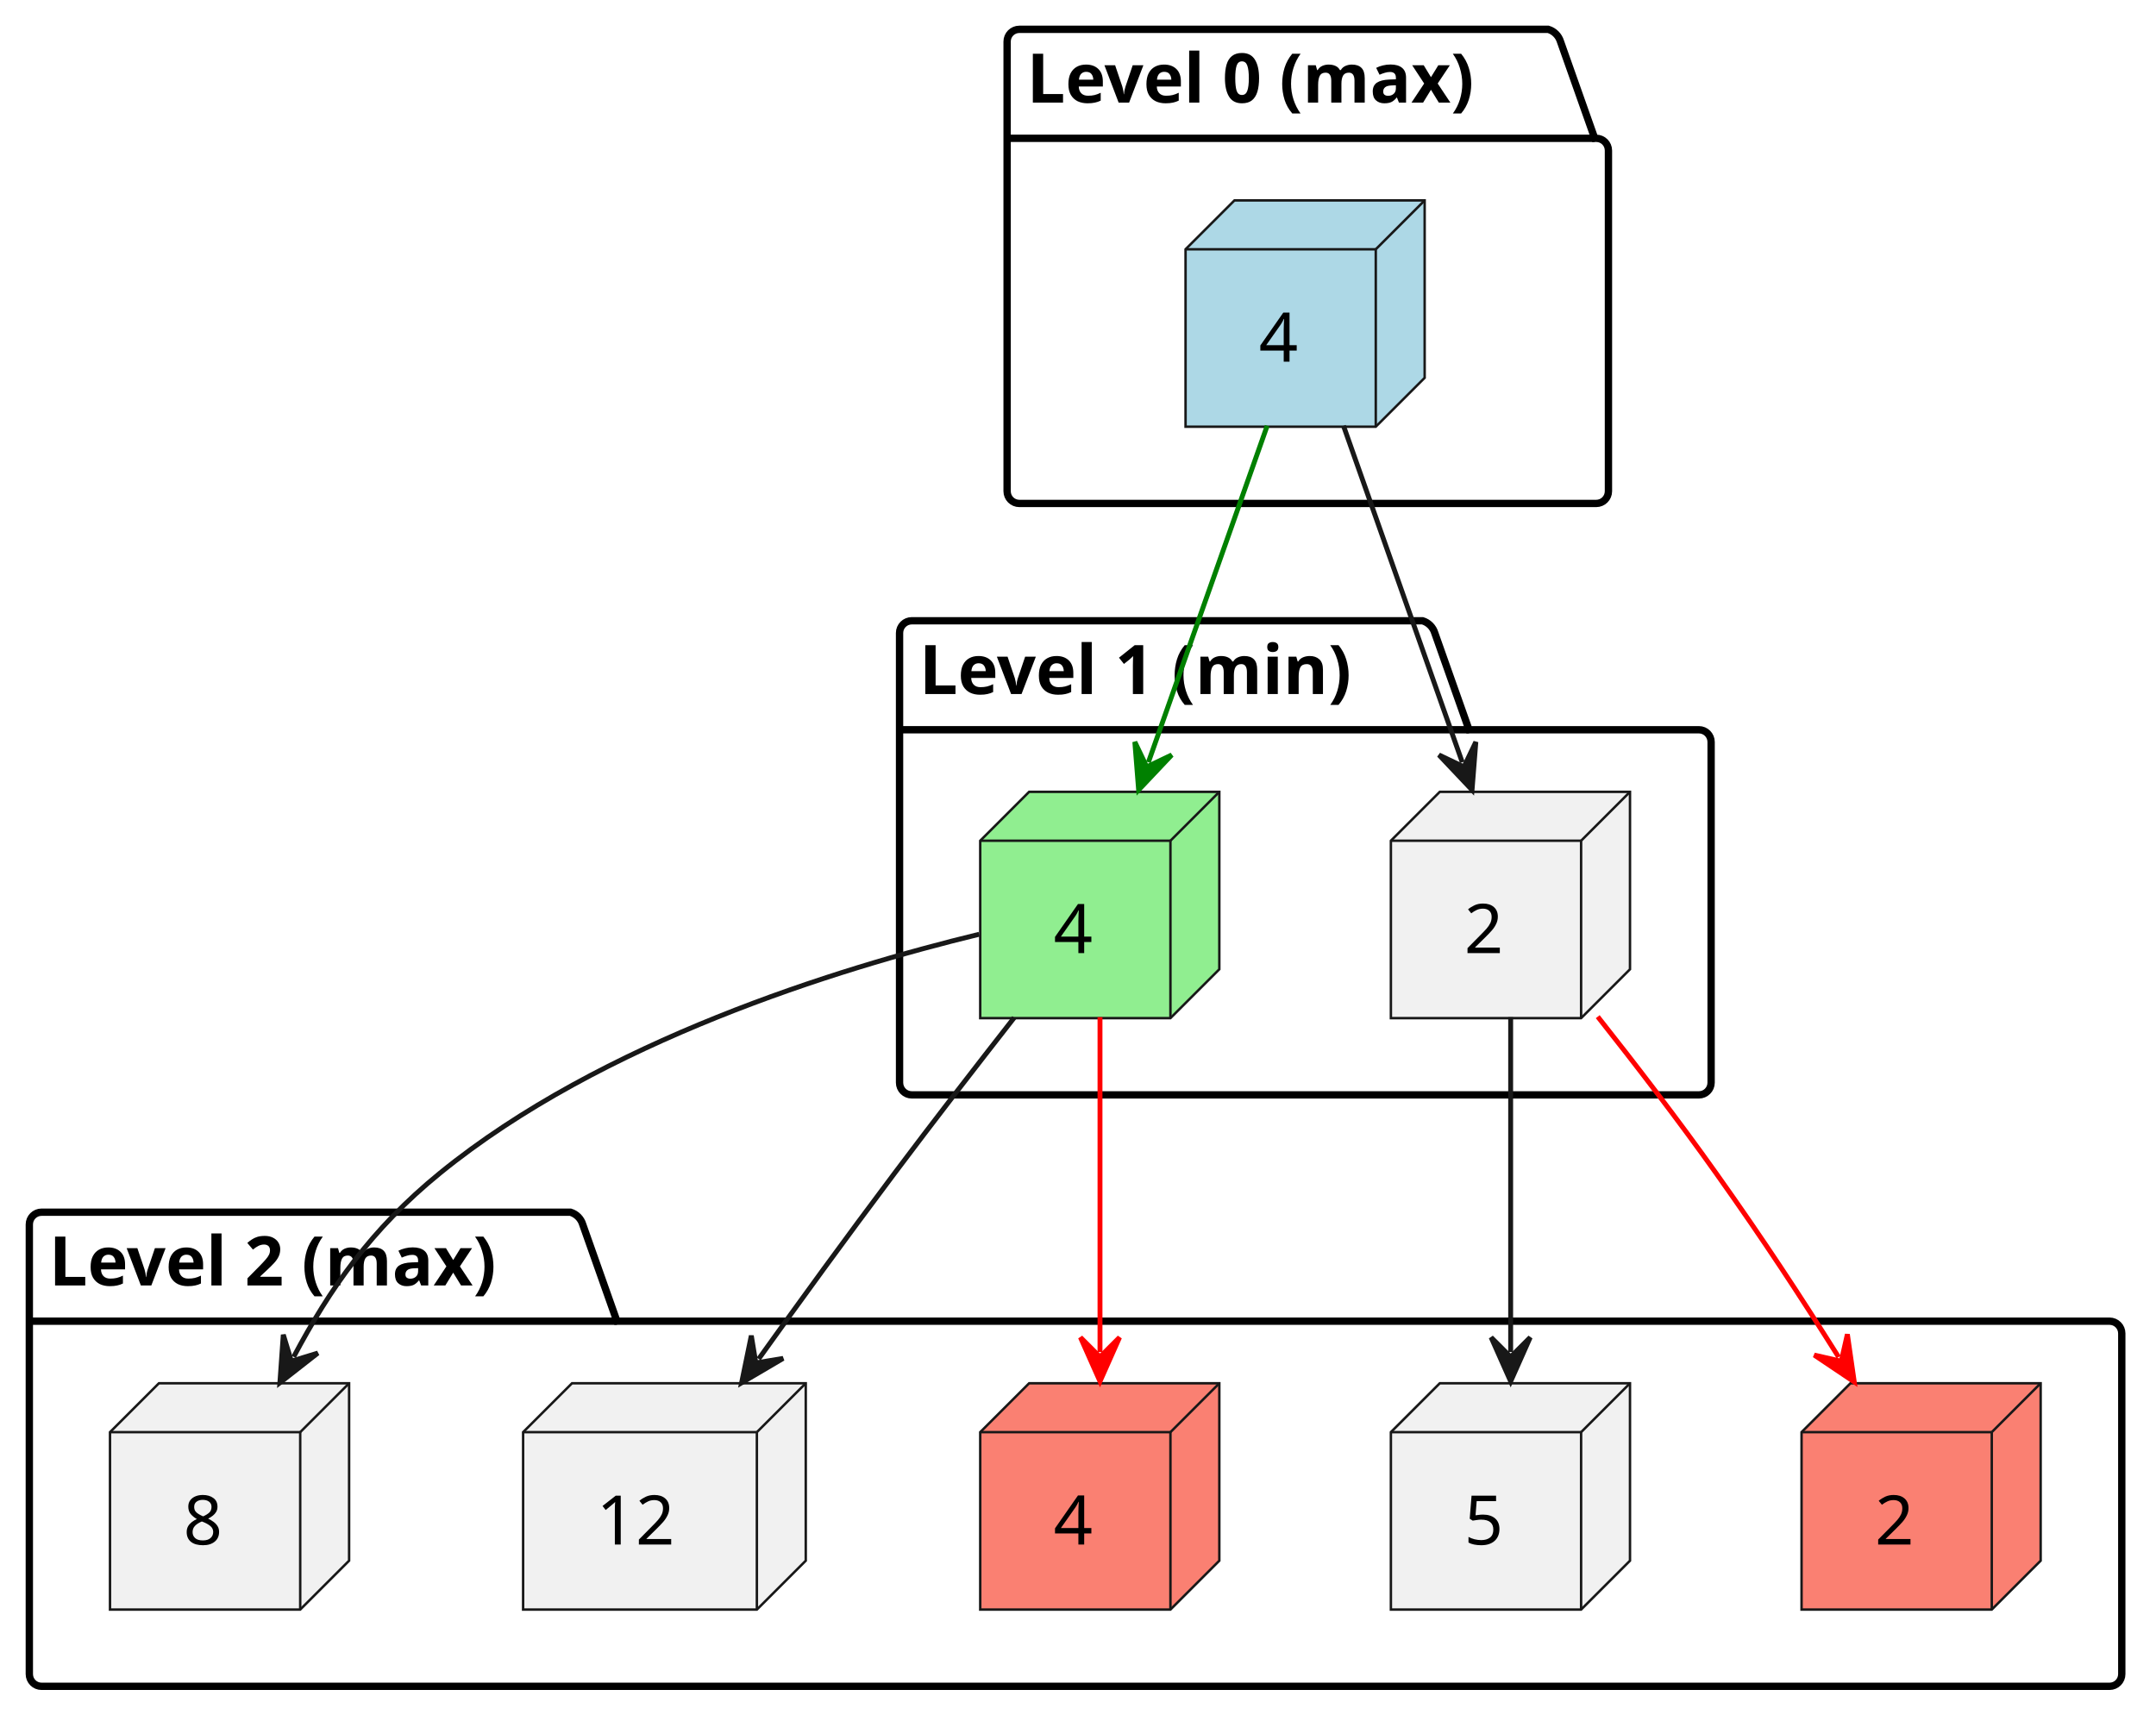
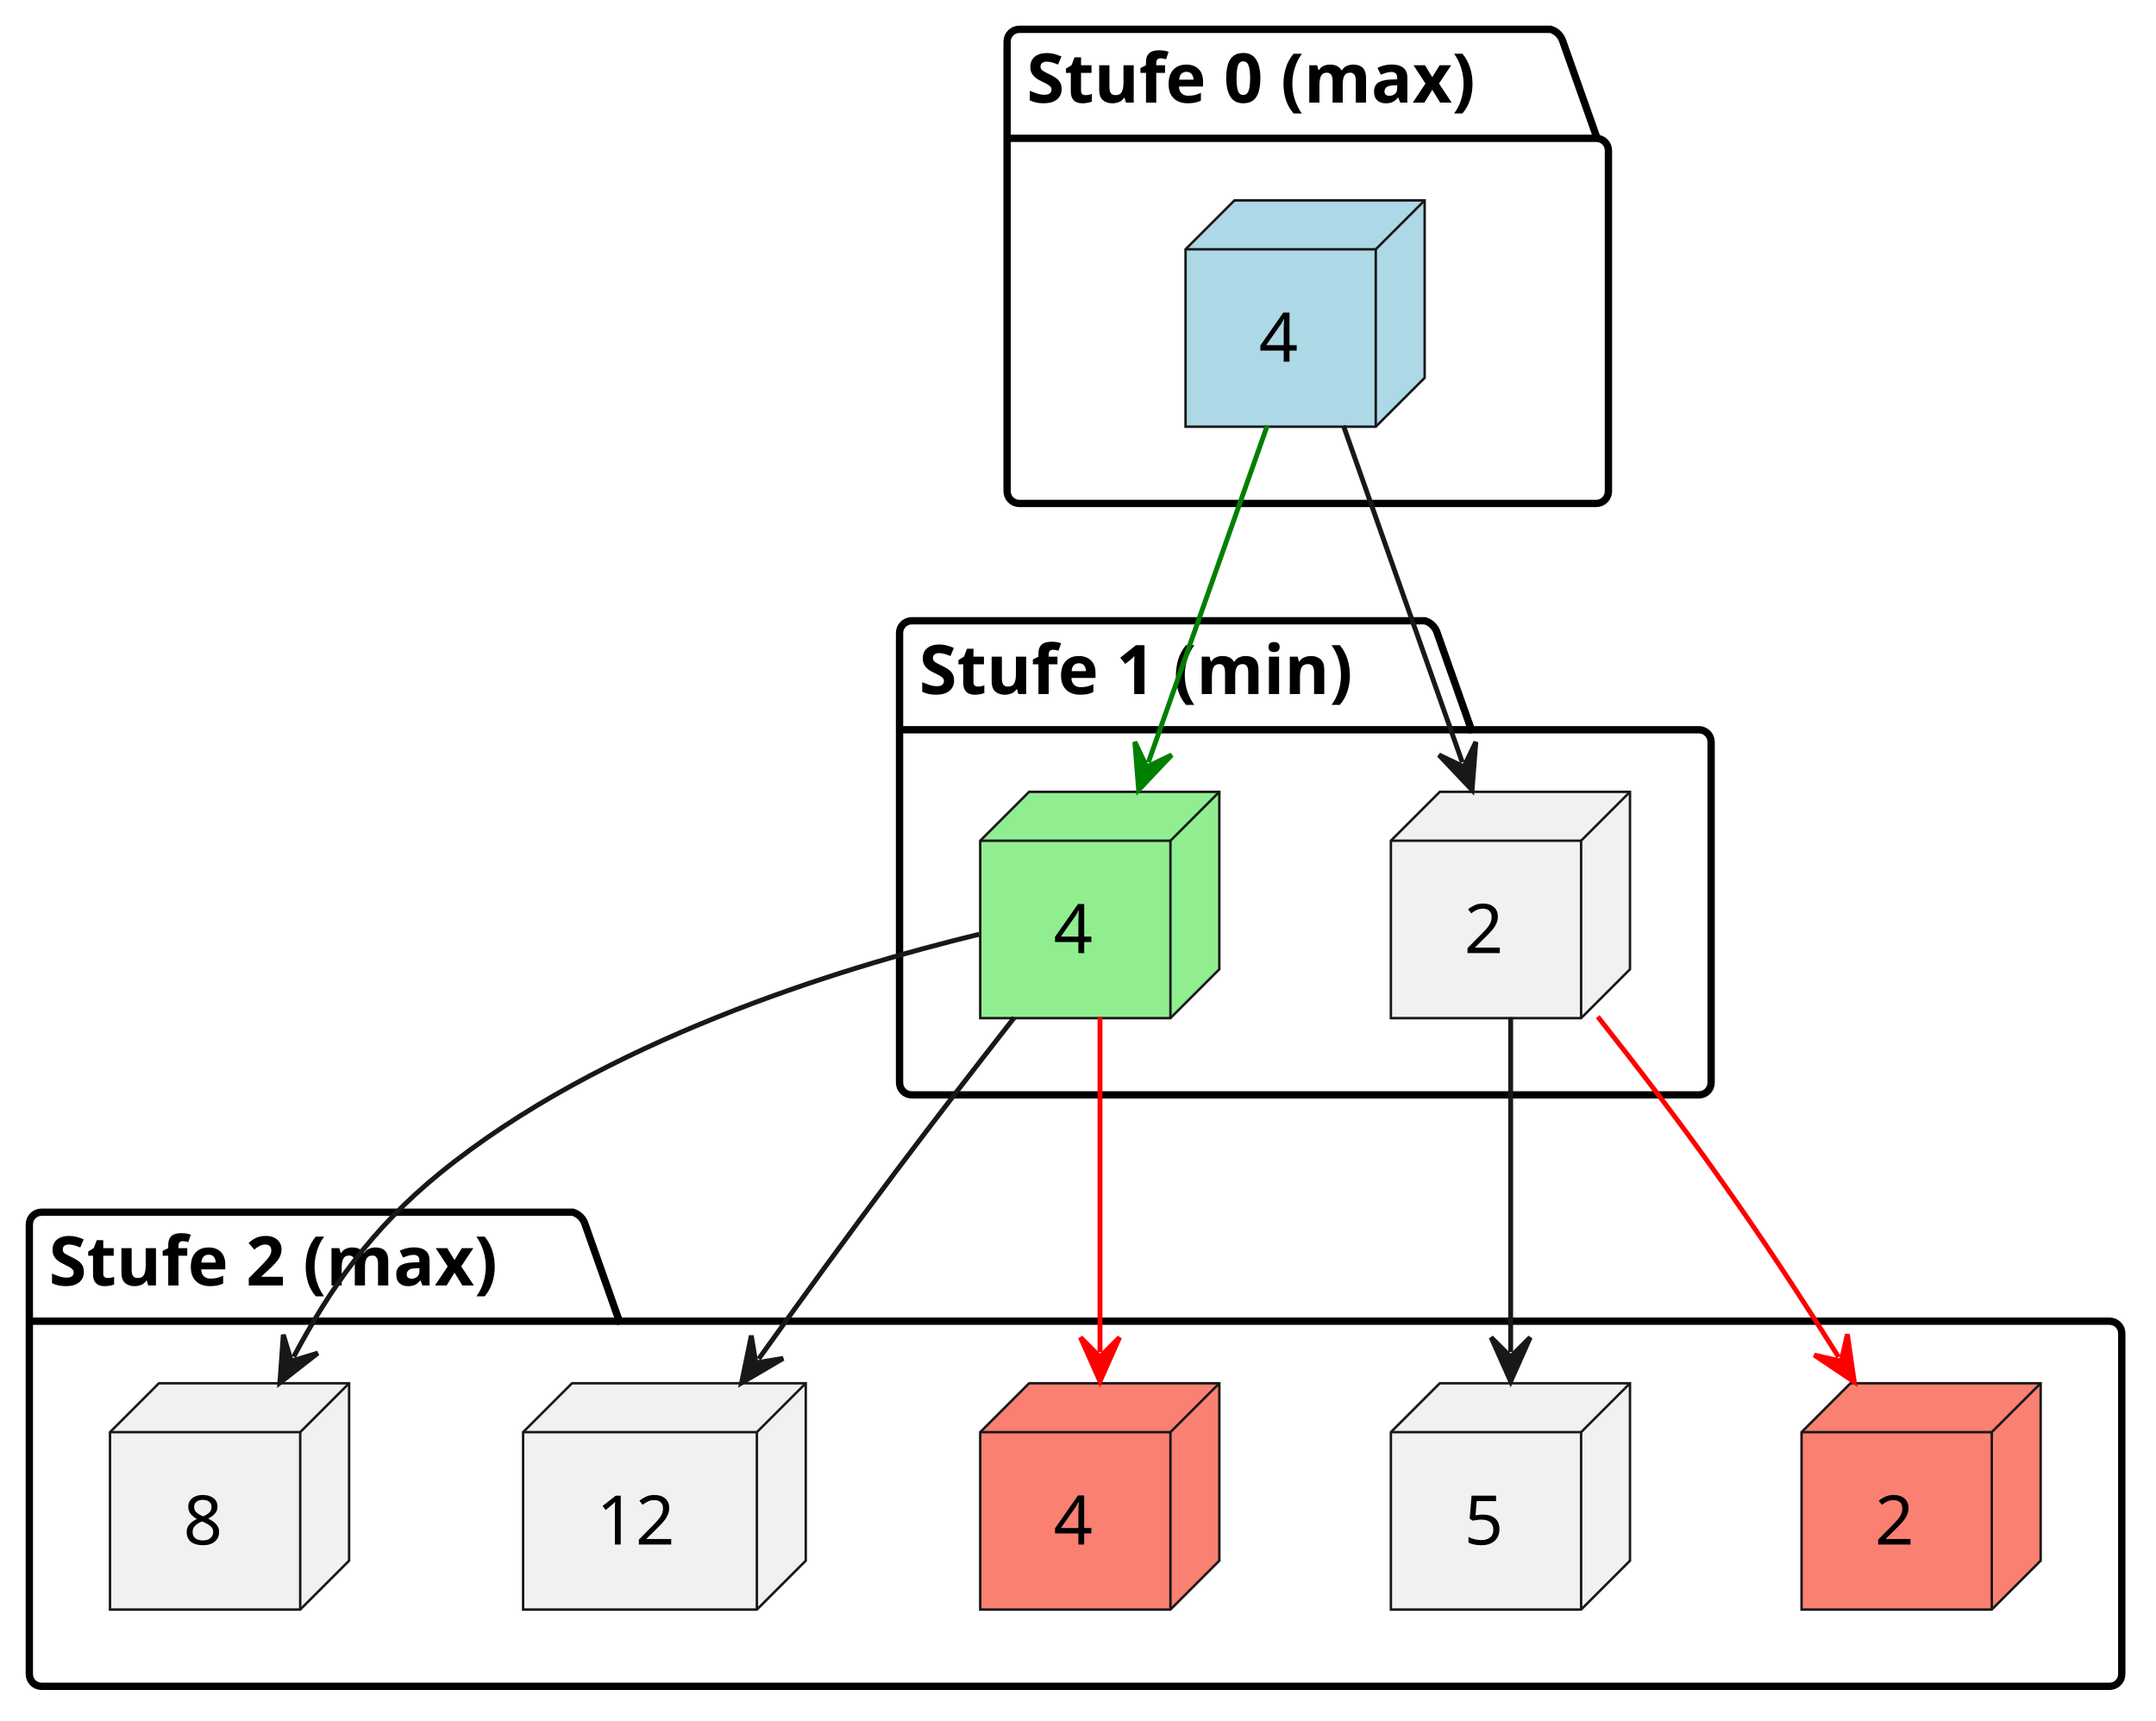
<svg xmlns="http://www.w3.org/2000/svg" contentStyleType="text/css" data-diagram-type="DESCRIPTION" height="352px" preserveAspectRatio="none" style="width:441px;height:352px;background:#FFFFFF;" version="1.1" viewBox="0 0 441 352" width="441px" zoomAndPan="magnify">
  <defs />
  <g>
-     <g class="cluster" data-entity="Level 0 .max." data-source-line="4" data-uid="ent0002" id="cluster_Level 0 .max.">
-       <path d="M208.5,6 L316.688,6 A3.75,3.75 0 0 1 319.188,8.5 L326.188,28.297 L326.5,28.297 A2.5,2.5 0 0 1 329,30.797 L329,100.5 A2.5,2.5 0 0 1 326.5,103 L208.5,103 A2.5,2.5 0 0 1 206,100.5 L206,8.5 A2.5,2.5 0 0 1 208.5,6" fill="none" style="stroke:#000000;stroke-width:1.5;" />
-       <line style="stroke:#000000;stroke-width:1.5;" x1="206" x2="326.188" y1="28.297" y2="28.297" />
-       <text fill="#000000" font-family="sans-serif" font-size="14" font-weight="bold" lengthAdjust="spacing" textLength="107.188" x="210" y="20.995">Level 0 (max)</text>
+     <g class="cluster" data-entity="Stufe 0 .max." data-source-line="4" data-uid="ent0002" id="cluster_Stufe 0 .max.">
+       <path d="M208.5,6 L317.18,6 A3.75,3.75 0 0 1 319.68,8.5 L326.68,28.297 L326.5,28.297 A2.5,2.5 0 0 1 329,30.797 L329,100.5 A2.5,2.5 0 0 1 326.5,103 L208.5,103 A2.5,2.5 0 0 1 206,100.5 L206,8.5 A2.5,2.5 0 0 1 208.5,6" fill="none" style="stroke:#000000;stroke-width:1.5;" />
+       <line style="stroke:#000000;stroke-width:1.5;" x1="206" x2="326.68" y1="28.297" y2="28.297" />
+       <text fill="#000000" font-family="sans-serif" font-size="14" font-weight="bold" lengthAdjust="spacing" textLength="107.68" x="210" y="20.995">Stufe 0 (max)</text>
    </g>
-     <g class="cluster" data-entity="Level 1 .min." data-source-line="8" data-uid="ent0004" id="cluster_Level 1 .min.">
-       <path d="M186.5,127 L290.976,127 A3.75,3.75 0 0 1 293.476,129.5 L300.476,149.297 L347.5,149.297 A2.5,2.5 0 0 1 350,151.797 L350,221.5 A2.5,2.5 0 0 1 347.5,224 L186.5,224 A2.5,2.5 0 0 1 184,221.5 L184,129.5 A2.5,2.5 0 0 1 186.5,127" fill="none" style="stroke:#000000;stroke-width:1.5;" />
-       <line style="stroke:#000000;stroke-width:1.5;" x1="184" x2="300.476" y1="149.297" y2="149.297" />
-       <text fill="#000000" font-family="sans-serif" font-size="14" font-weight="bold" lengthAdjust="spacing" textLength="103.476" x="188" y="141.995">Level 1 (min)</text>
+     <g class="cluster" data-entity="Stufe 1 .min." data-source-line="8" data-uid="ent0004" id="cluster_Stufe 1 .min.">
+       <path d="M186.5,127 L291.468,127 A3.75,3.75 0 0 1 293.968,129.5 L300.968,149.297 L347.5,149.297 A2.5,2.5 0 0 1 350,151.797 L350,221.5 A2.5,2.5 0 0 1 347.5,224 L186.5,224 A2.5,2.5 0 0 1 184,221.5 L184,129.5 A2.5,2.5 0 0 1 186.5,127" fill="none" style="stroke:#000000;stroke-width:1.5;" />
+       <line style="stroke:#000000;stroke-width:1.5;" x1="184" x2="300.968" y1="149.297" y2="149.297" />
+       <text fill="#000000" font-family="sans-serif" font-size="14" font-weight="bold" lengthAdjust="spacing" textLength="103.968" x="188" y="141.995">Stufe 1 (min)</text>
    </g>
-     <g class="cluster" data-entity="Level 2 .max." data-source-line="13" data-uid="ent0007" id="cluster_Level 2 .max.">
-       <path d="M8.5,248 L116.688,248 A3.75,3.75 0 0 1 119.188,250.5 L126.188,270.297 L431.5,270.297 A2.5,2.5 0 0 1 434,272.797 L434,342.5 A2.5,2.5 0 0 1 431.5,345 L8.5,345 A2.5,2.5 0 0 1 6,342.5 L6,250.5 A2.5,2.5 0 0 1 8.5,248" fill="none" style="stroke:#000000;stroke-width:1.5;" />
-       <line style="stroke:#000000;stroke-width:1.5;" x1="6" x2="126.188" y1="270.297" y2="270.297" />
-       <text fill="#000000" font-family="sans-serif" font-size="14" font-weight="bold" lengthAdjust="spacing" textLength="107.188" x="10" y="262.995">Level 2 (max)</text>
+     <g class="cluster" data-entity="Stufe 2 .max." data-source-line="13" data-uid="ent0007" id="cluster_Stufe 2 .max.">
+       <path d="M8.5,248 L117.18,248 A3.75,3.75 0 0 1 119.68,250.5 L126.68,270.297 L431.5,270.297 A2.5,2.5 0 0 1 434,272.797 L434,342.5 A2.5,2.5 0 0 1 431.5,345 L8.5,345 A2.5,2.5 0 0 1 6,342.5 L6,250.5 A2.5,2.5 0 0 1 8.5,248" fill="none" style="stroke:#000000;stroke-width:1.5;" />
+       <line style="stroke:#000000;stroke-width:1.5;" x1="6" x2="126.68" y1="270.297" y2="270.297" />
+       <text fill="#000000" font-family="sans-serif" font-size="14" font-weight="bold" lengthAdjust="spacing" textLength="107.68" x="10" y="262.995">Stufe 2 (max)</text>
    </g>
    <g class="entity" data-entity="L0" data-source-line="5" data-uid="ent0003" id="entity_L0">
      <polygon fill="#ADD8E6" points="242.5,51,252.5,41,291.407,41,291.407,77.297,281.407,87.297,242.5,87.297,242.5,51" style="stroke:#181818;stroke-width:0.5;" />
      <line style="stroke:#181818;stroke-width:0.5;" x1="281.407" x2="291.407" y1="51" y2="41" />
      <line style="stroke:#181818;stroke-width:0.5;" x1="242.5" x2="281.407" y1="51" y2="51" />
      <line style="stroke:#181818;stroke-width:0.5;" x1="281.407" x2="281.407" y1="51" y2="87.297" />
      <text fill="#000000" font-family="sans-serif" font-size="14" lengthAdjust="spacing" textLength="8.907" x="257.5" y="73.995">4</text>
    </g>
    <g class="entity" data-entity="L1L" data-source-line="9" data-uid="ent0005" id="entity_L1L">
      <polygon fill="#F1F1F1" points="284.5,172,294.5,162,333.407,162,333.407,198.297,323.407,208.297,284.5,208.297,284.5,172" style="stroke:#181818;stroke-width:0.5;" />
      <line style="stroke:#181818;stroke-width:0.5;" x1="323.407" x2="333.407" y1="172" y2="162" />
      <line style="stroke:#181818;stroke-width:0.5;" x1="284.5" x2="323.407" y1="172" y2="172" />
      <line style="stroke:#181818;stroke-width:0.5;" x1="323.407" x2="323.407" y1="172" y2="208.297" />
      <text fill="#000000" font-family="sans-serif" font-size="14" lengthAdjust="spacing" textLength="8.907" x="299.5" y="194.995">2</text>
    </g>
    <g class="entity" data-entity="L1R" data-source-line="10" data-uid="ent0006" id="entity_L1R">
      <polygon fill="#90EE90" points="200.5,172,210.5,162,249.407,162,249.407,198.297,239.407,208.297,200.5,208.297,200.5,172" style="stroke:#181818;stroke-width:0.5;" />
      <line style="stroke:#181818;stroke-width:0.5;" x1="239.407" x2="249.407" y1="172" y2="162" />
      <line style="stroke:#181818;stroke-width:0.5;" x1="200.5" x2="239.407" y1="172" y2="172" />
      <line style="stroke:#181818;stroke-width:0.5;" x1="239.407" x2="239.407" y1="172" y2="208.297" />
      <text fill="#000000" font-family="sans-serif" font-size="14" lengthAdjust="spacing" textLength="8.907" x="215.5" y="194.995">4</text>
    </g>
    <g class="entity" data-entity="L2LL" data-source-line="14" data-uid="ent0008" id="entity_L2LL">
      <polygon fill="#FA8072" points="368.5,293,378.5,283,417.407,283,417.407,319.297,407.407,329.297,368.5,329.297,368.5,293" style="stroke:#181818;stroke-width:0.5;" />
      <line style="stroke:#181818;stroke-width:0.5;" x1="407.407" x2="417.407" y1="293" y2="283" />
      <line style="stroke:#181818;stroke-width:0.5;" x1="368.5" x2="407.407" y1="293" y2="293" />
      <line style="stroke:#181818;stroke-width:0.5;" x1="407.407" x2="407.407" y1="293" y2="329.297" />
      <text fill="#000000" font-family="sans-serif" font-size="14" lengthAdjust="spacing" textLength="8.907" x="383.5" y="315.995">2</text>
    </g>
    <g class="entity" data-entity="L2LR" data-source-line="15" data-uid="ent0009" id="entity_L2LR">
      <polygon fill="#F1F1F1" points="284.5,293,294.5,283,333.407,283,333.407,319.297,323.407,329.297,284.5,329.297,284.5,293" style="stroke:#181818;stroke-width:0.5;" />
      <line style="stroke:#181818;stroke-width:0.5;" x1="323.407" x2="333.407" y1="293" y2="283" />
      <line style="stroke:#181818;stroke-width:0.5;" x1="284.5" x2="323.407" y1="293" y2="293" />
      <line style="stroke:#181818;stroke-width:0.5;" x1="323.407" x2="323.407" y1="293" y2="329.297" />
      <text fill="#000000" font-family="sans-serif" font-size="14" lengthAdjust="spacing" textLength="8.907" x="299.5" y="315.995">5</text>
    </g>
    <g class="entity" data-entity="L2RL" data-source-line="16" data-uid="ent0010" id="entity_L2RL">
      <polygon fill="#FA8072" points="200.5,293,210.5,283,249.407,283,249.407,319.297,239.407,329.297,200.5,329.297,200.5,293" style="stroke:#181818;stroke-width:0.5;" />
      <line style="stroke:#181818;stroke-width:0.5;" x1="239.407" x2="249.407" y1="293" y2="283" />
      <line style="stroke:#181818;stroke-width:0.5;" x1="200.5" x2="239.407" y1="293" y2="293" />
      <line style="stroke:#181818;stroke-width:0.5;" x1="239.407" x2="239.407" y1="293" y2="329.297" />
      <text fill="#000000" font-family="sans-serif" font-size="14" lengthAdjust="spacing" textLength="8.907" x="215.5" y="315.995">4</text>
    </g>
    <g class="entity" data-entity="L2RM" data-source-line="17" data-uid="ent0011" id="entity_L2RM">
      <polygon fill="#F1F1F1" points="107,293,117,283,164.815,283,164.815,319.297,154.815,329.297,107,329.297,107,293" style="stroke:#181818;stroke-width:0.5;" />
      <line style="stroke:#181818;stroke-width:0.5;" x1="154.815" x2="164.815" y1="293" y2="283" />
      <line style="stroke:#181818;stroke-width:0.5;" x1="107" x2="154.815" y1="293" y2="293" />
      <line style="stroke:#181818;stroke-width:0.5;" x1="154.815" x2="154.815" y1="293" y2="329.297" />
      <text fill="#000000" font-family="sans-serif" font-size="14" lengthAdjust="spacing" textLength="17.814" x="122" y="315.995">12</text>
    </g>
    <g class="entity" data-entity="L2RR" data-source-line="18" data-uid="ent0012" id="entity_L2RR">
      <polygon fill="#F1F1F1" points="22.5,293,32.5,283,71.407,283,71.407,319.297,61.407,329.297,22.5,329.297,22.5,293" style="stroke:#181818;stroke-width:0.5;" />
      <line style="stroke:#181818;stroke-width:0.5;" x1="61.407" x2="71.407" y1="293" y2="283" />
      <line style="stroke:#181818;stroke-width:0.5;" x1="22.5" x2="61.407" y1="293" y2="293" />
      <line style="stroke:#181818;stroke-width:0.5;" x1="61.407" x2="61.407" y1="293" y2="329.297" />
      <text fill="#000000" font-family="sans-serif" font-size="14" lengthAdjust="spacing" textLength="8.907" x="37.5" y="315.995">8</text>
    </g>
    <g class="link" data-entity-1="L0" data-entity-2="L1L" data-source-line="22" data-uid="lnk13" id="link_L0_L1L">
      <path d="M274.8,87.1 C282.3,108.34 291.573,134.622 299.103,155.952" fill="none" id="L0-to-L1L" style="stroke:#181818;stroke-width:1;" />
      <polygon fill="#181818" points="301.1,161.61,301.876,151.792,299.436,156.895,294.332,154.455,301.1,161.61" style="stroke:#181818;stroke-width:1;" />
    </g>
    <g class="link" data-entity-1="L0" data-entity-2="L1R" data-source-line="23" data-uid="lnk14" id="link_L0_L1R">
      <path d="M259.2,87.1 C251.7,108.34 242.427,134.622 234.897,155.952" fill="none" id="L0-to-L1R" style="stroke:#008000;stroke-width:1;" />
      <polygon fill="#008000" points="232.9,161.61,239.668,154.455,234.564,156.895,232.124,151.792,232.9,161.61" style="stroke:#008000;stroke-width:1;" />
    </g>
    <g class="link" data-entity-1="L1L" data-entity-2="L2LL" data-source-line="24" data-uid="lnk15" id="link_L1L_L2LL">
      <path d="M326.81,208 C334.46,217.67 343.37,229.25 351,240 C360.88,253.91 368.095,264.942 376.085,277.642" fill="none" id="L1L-to-L2LL" style="stroke:#FF0000;stroke-width:1;" />
      <polygon fill="#FF0000" points="379.28,282.72,377.873,272.972,376.617,278.488,371.102,277.232,379.28,282.72" style="stroke:#FF0000;stroke-width:1;" />
    </g>
    <g class="link" data-entity-1="L1L" data-entity-2="L2LR" data-source-line="25" data-uid="lnk16" id="link_L1L_L2LR">
      <path d="M309,208.1 C309,229.34 309,255.28 309,276.61" fill="none" id="L1L-to-L2LR" style="stroke:#181818;stroke-width:1;" />
      <polygon fill="#181818" points="309,282.61,313,273.61,309,277.61,305,273.61,309,282.61" style="stroke:#181818;stroke-width:1;" />
    </g>
    <g class="link" data-entity-1="L1R" data-entity-2="L2RL" data-source-line="26" data-uid="lnk17" id="link_L1R_L2RL">
      <path d="M225,208.1 C225,229.34 225,255.28 225,276.61" fill="none" id="L1R-to-L2RL" style="stroke:#FF0000;stroke-width:1;" />
      <polygon fill="#FF0000" points="225,282.61,229,273.61,225,277.61,221,273.61,225,282.61" style="stroke:#FF0000;stroke-width:1;" />
    </g>
    <g class="link" data-entity-1="L1R" data-entity-2="L2RM" data-source-line="27" data-uid="lnk18" id="link_L1R_L2RM">
      <path d="M207.45,208.2 C199.86,217.9 190.91,229.45 183,240 C172.39,254.15 164.233,265.382 155.183,278.022" fill="none" id="L1R-to-L2RM" style="stroke:#181818;stroke-width:1;" />
      <polygon fill="#181818" points="151.69,282.9,160.182,277.911,154.601,278.835,153.677,273.254,151.69,282.9" style="stroke:#181818;stroke-width:1;" />
    </g>
    <g class="link" data-entity-1="L1R" data-entity-2="L2RR" data-source-line="28" data-uid="lnk19" id="link_L1R_L2RR">
      <path d="M200.28,191.14 C171.32,198.16 123.08,213.06 90,240 C75.84,251.53 67.468,263.683 60.068,277.593" fill="none" id="L1R-to-L2RR" style="stroke:#181818;stroke-width:1;" />
      <polygon fill="#181818" points="57.25,282.89,65.008,276.823,59.598,278.476,57.946,273.066,57.25,282.89" style="stroke:#181818;stroke-width:1;" />
    </g>
  </g>
</svg>
